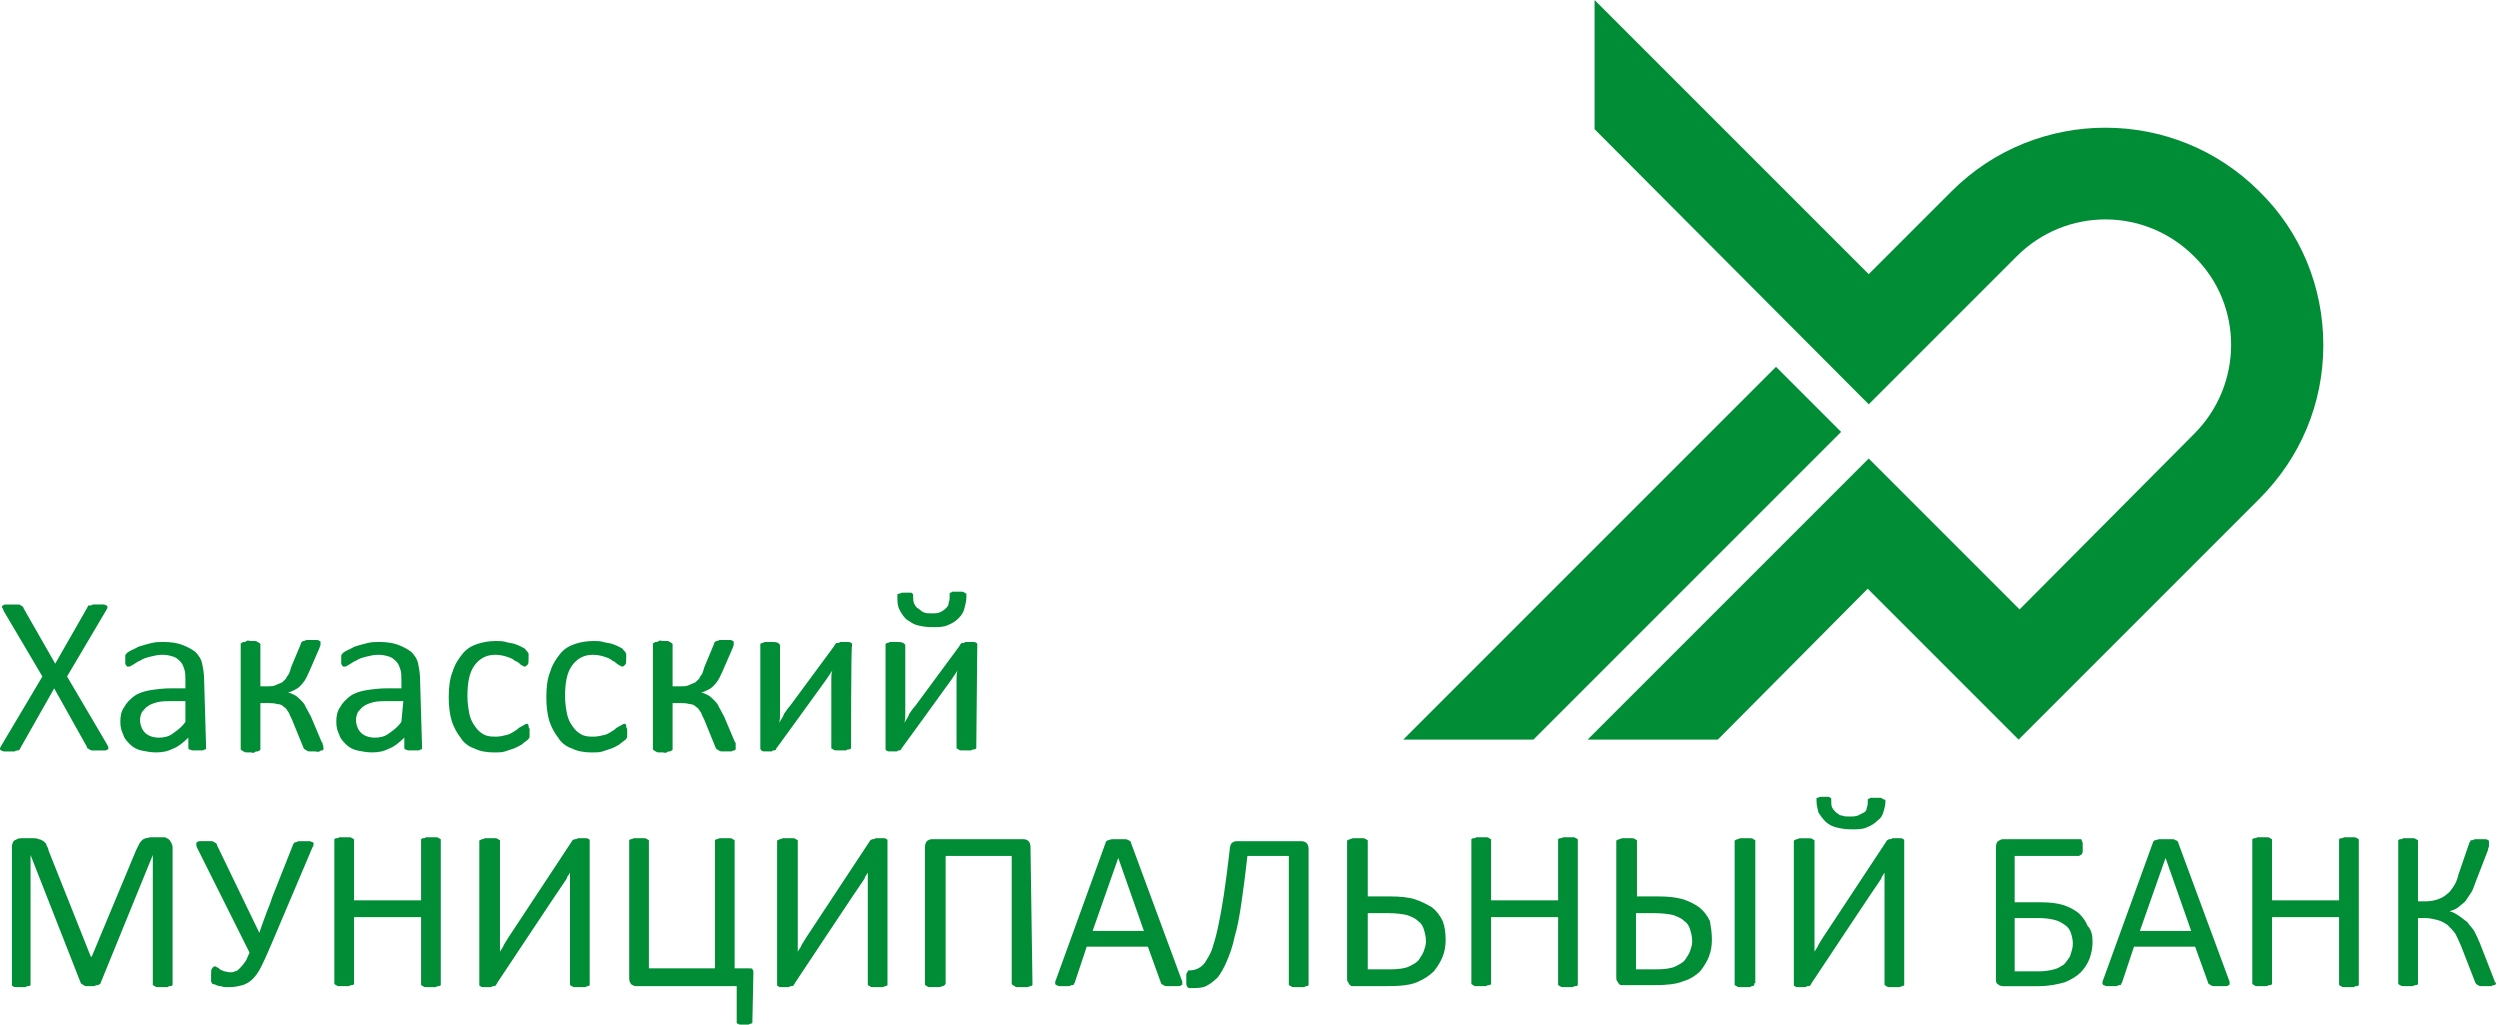
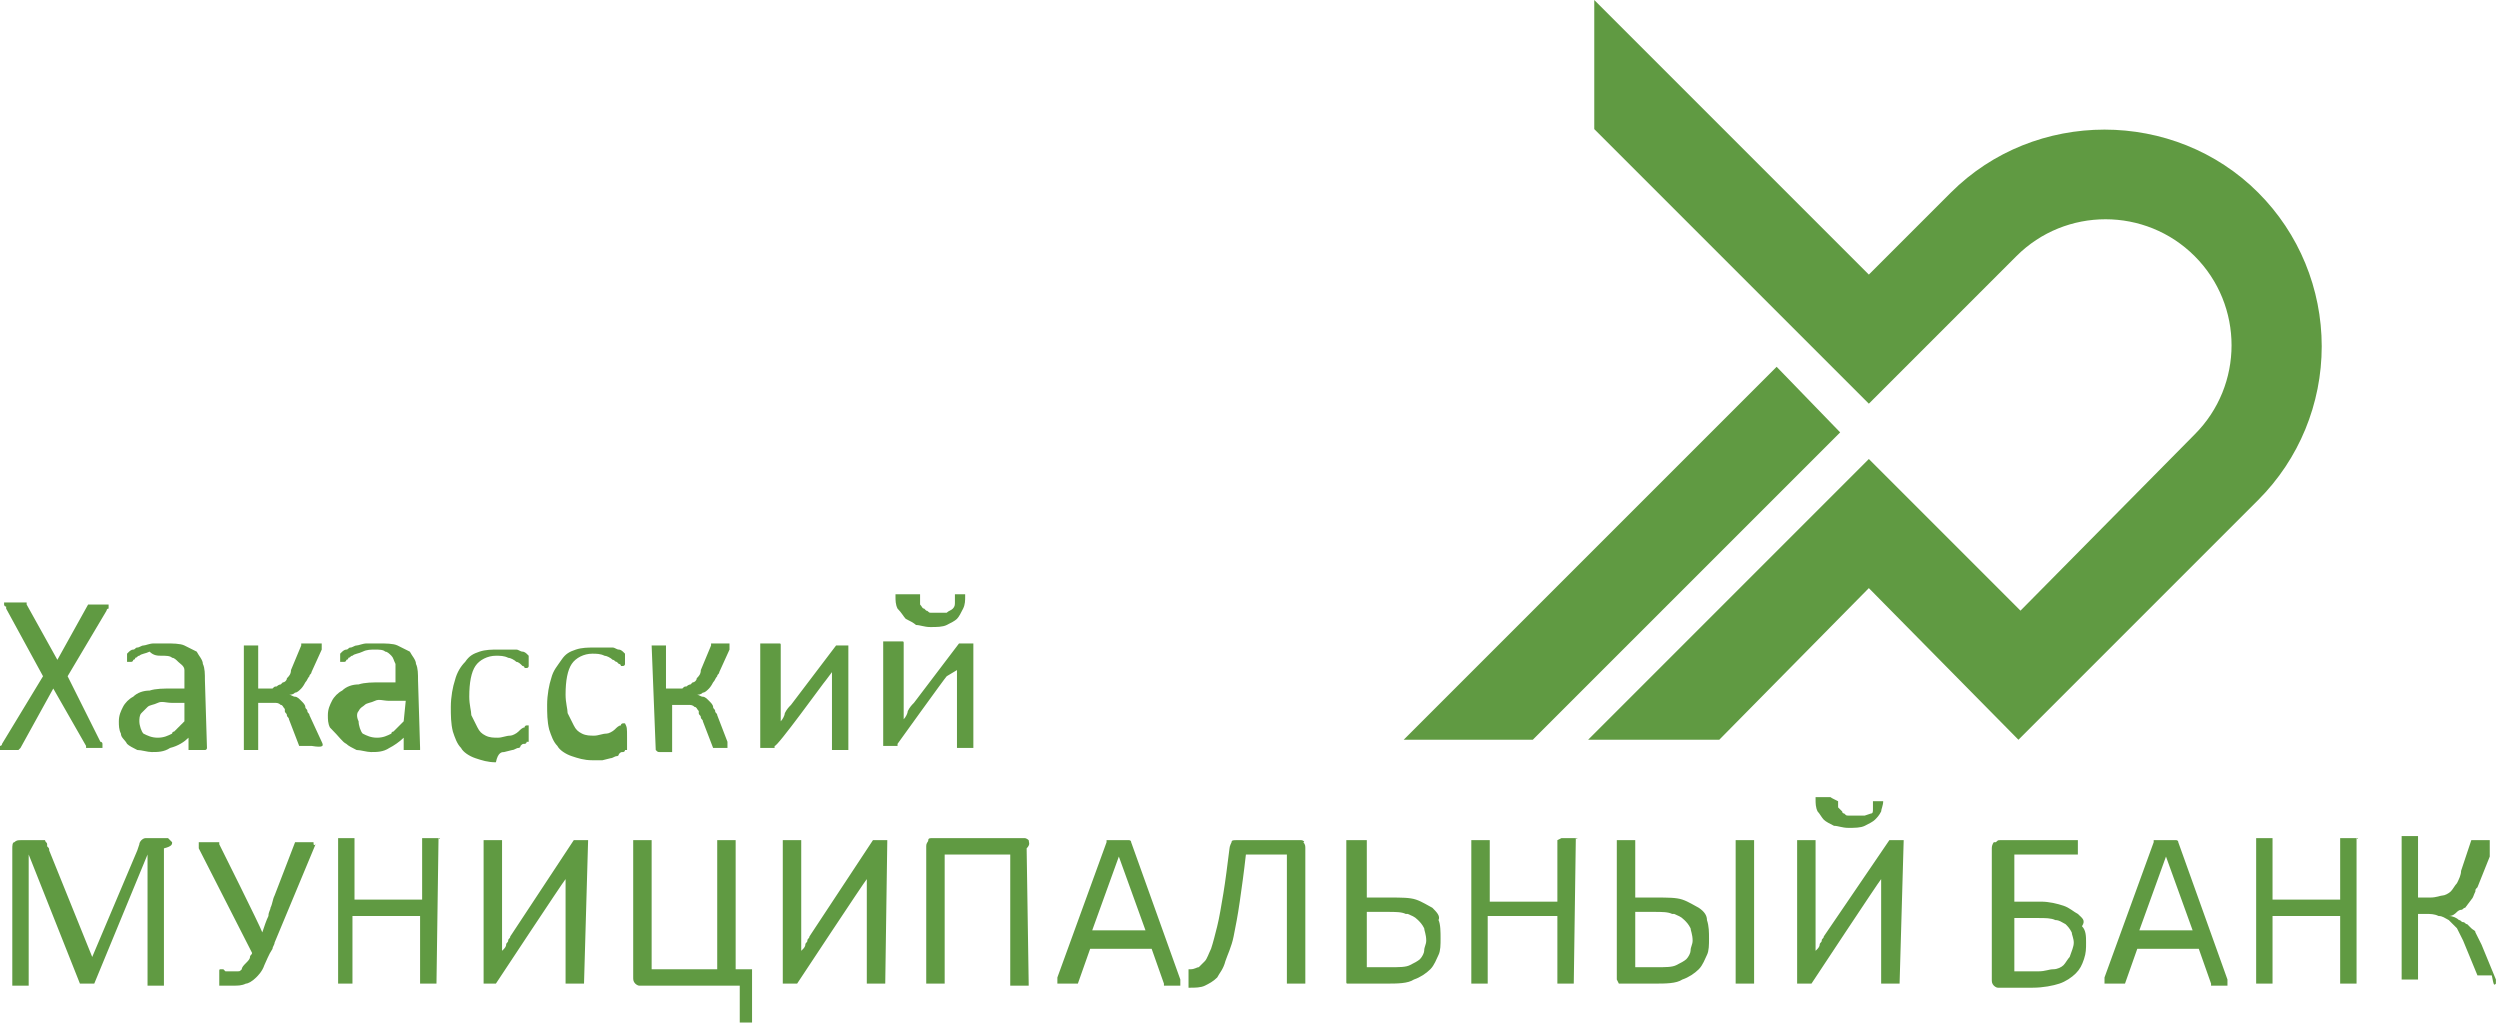
<svg xmlns="http://www.w3.org/2000/svg" viewBox="0 0 122 50">
-   <path fill="#008D36" d="M74.832 36.092 89.846 21.078l-3.176-3.176-18.191 18.191h6.352ZM110.25 24.35c2.022-2.021 3.128-4.668 3.128-7.507 0-2.839-1.106-5.534-3.128-7.507-4.138-4.139-10.875-4.139-15.014 0l-4.042 4.042L77.815 0v6.304L91.194 19.73l7.218-7.218c2.406-2.406 6.256-2.406 8.662 0 2.406 2.358 2.406 6.256 0 8.662l-8.518 8.566-7.363-7.363-13.715 13.715h6.352l7.315-7.363 7.363 7.363L110.25 24.35ZM8.422 48.075v-6.737c0-.056-.017-.096-.03-.129-.01-.023-.018-.043-.018-.063-.024-.024-.036-.048-.048-.072-.012-.024-.024-.048-.048-.072-.048-.048-.096-.096-.144-.096-.048-.048-.096-.048-.144-.048h-.626c-.056 0-.113.017-.159.03-.033.01-.061.018-.081.018-.048 0-.144.048-.192.096-.048.048-.096.096-.144.193l-.144.289-2.166 5.197h-.048l-2.069-5.197c0-.07-.026-.115-.058-.172-.012-.021-.025-.043-.038-.069 0-.073-.056-.119-.104-.158-.015-.012-.029-.023-.04-.035-.026-.013-.048-.026-.069-.038-.057-.033-.101-.059-.172-.059-.048-.048-.192-.048-.289-.048h-.577c-.096 0-.192.048-.289.096-.096.048-.144.193-.144.337v6.737s0 .048.048.048c.048.048.096.048.144.048H1.251c.048-.048.096-.048.144-.048.048 0 .096-.048.096-.048V41.723l2.454 6.256.048.048c.024 0 .036.012.048.024.012.012.024.024.048.024.048.048.096.048.144.048h.385c.048-.048.096-.048.144-.048.048 0 .096-.048.096-.048s.048 0 .048-.048l2.551-6.256V48.075c.024 0 .036.012.048.024.012.012.024.024.048.024.048.048.096.048.144.048h.481c.048-.048.096-.048.144-.048.048 0 .096-.048.096-.048ZM47.065 29.692c.048-.193.096-.385.096-.578v-.144c-.024 0-.036-.012-.048-.024-.012-.012-.024-.024-.048-.024-.048-.048-.096-.048-.144-.048H46.487c-.024 0-.036.012-.048.024-.012.012-.024.024-.048.024 0 0-.048 0-.048.048v.096c0 .144 0 .241-.048.337 0 .144-.048.193-.144.289-.096.096-.193.144-.289.193-.144.048-.241.048-.385.048s-.289 0-.385-.048c-.086-.029-.138-.074-.186-.117-.033-.029-.064-.056-.103-.076-.096-.048-.144-.144-.193-.241-.048-.096-.048-.241-.048-.337v-.096s0-.048-.048-.048c0-.048-.048-.048-.096-.048h-.385c-.024 0-.048.012-.072.024-.024.012-.048.024-.072.024-.048 0-.096 0-.096.048v.096c0 .241 0 .433.096.625.096.193.192.337.337.481.02.013.041.027.062.042.135.092.301.205.467.247.193.048.433.096.722.096.289 0 .578 0 .77-.096.241-.096.385-.193.529-.337.144-.144.241-.289.289-.481Zm.578 6.833v-.048l.048-4.957v-.096s0-.048-.048-.048c-.048-.048-.096-.048-.144-.048h-.385c-.048.048-.096.048-.144.048-.048 0-.096.048-.096.048 0 .024-.012.036-.024.048-.012.012-.024.024-.024.048l-2.166 2.936c-.096.096-.193.241-.289.385-.048.144-.144.289-.241.433.048-.144.048-.289.048-.433v-3.321c0-.07-.026-.089-.059-.113-.012-.009-.025-.018-.038-.031-.096-.048-.192-.048-.385-.048h-.241c-.024 0-.048.012-.072.024-.024.012-.048.024-.072.024-.048 0-.096.048-.096.048v5.149s0 .048.048.048c.048.048.096.048.144.048h.385c0-.048.048-.048.096-.048.048 0 .096-.048.096-.048 0-.02 0-.032.004-.043.005-.014.017-.026.044-.054 0 0 2.31-3.176 2.406-3.321l.289-.433c-.048.144-.048.289-.048.433v3.369c.024 0 .036.012.048.024.012.012.024.024.048.024.048.048.096.048.144.048h.481c.048-.048.096-.048.144-.048.048 0 .096-.048.096-.048Zm-6.112 0v-.048s0-5.005.048-4.957v-.096s0-.048-.048-.048c-.048-.048-.096-.048-.144-.048h-.385c-.048.048-.096.048-.144.048-.048 0-.096.048-.096.048 0 .024-.012.036-.024.048-.012.012-.024.024-.024.048l-2.166 2.936c-.096.096-.193.241-.289.385-.048.144-.144.289-.241.433.048-.144.048-.289.048-.433v-3.321c0-.07-.026-.089-.058-.113-.012-.009-.025-.018-.038-.031-.096-.048-.193-.048-.385-.048h-.241c-.024 0-.048.012-.072.024-.024.012-.048.024-.072.024-.048 0-.096.048-.096.048v5.149s.048 0 .048.048c.048.048.096.048.144.048h.385c0-.048.048-.048.096-.048s.096-.048.096-.048c0-.02 0-.032.004-.043.005-.014.017-.026.044-.054 0 0 2.31-3.176 2.406-3.321l.289-.433c-.048.144-.048.289-.048.433v3.369c.024 0 .036.012.048.024.012.012.024.024.048.024.048.048.096.048.144.048h.481c.048-.048.096-.048.144-.048.048 0 .096-.048.096-.048Zm-5.63.048v-.337s-.048 0-.048-.048l-.529-1.251c-.048-.072-.084-.144-.12-.216-.036-.072-.072-.144-.12-.217-.048-.144-.144-.241-.241-.337-.096-.096-.193-.193-.289-.241l-0-0c-.096-.048-.193-.096-.337-.144.096 0 .193-.048.289-.096.096-.048.193-.096.289-.192v-0c.048-.048.144-.144.241-.289.062-.093.104-.186.152-.293.026-.058.054-.12.088-.189l.481-1.107c0-.024.012-.048.024-.072.012-.024.024-.048.024-.072v-.144s0-.048-.048-.048c-.048-.048-.096-.048-.144-.048h-.481c-.024 0-.048.012-.072.024-.024.012-.048.024-.072.024-.048 0-.096.048-.096.048-.048.048-.048.048-.048.096l-.481 1.155c-.048.193-.096.337-.193.433-.036.107-.098.161-.167.221-.024.021-.049.043-.074.068-.048.024-.108.048-.168.072-.06.024-.12.048-.168.072-.096.048-.241.048-.385.048h-.385v-2.069l-.048-.048c-.024 0-.036-.012-.048-.024-.012-.012-.024-.024-.048-.024-.048-.048-.096-.048-.144-.048h-.193c-.015 0-.034-.004-.054-.009-.048-.011-.105-.024-.138.009-.048.048-.096.048-.144.048-.048 0-.096.048-.096.048-.048 0-.048.048-.048.048v5.149l.048.048c.024 0 .036.012.048.024.012.012.024.024.048.024.048.048.096.048.144.048h.193c.015 0 .034.004.054.009.048.011.105.024.138-.009.048-.048.096-.048.144-.048.048 0 .096-.048.096-.048.048 0 .048-.048.048-.048v-2.262h.385c.144 0 .289 0 .433.048.144 0 .241.048.337.144.079.04.126.112.193.217.015.022.03.047.047.072.024.072.06.144.096.216.036.072.072.144.096.217l.529 1.299.048.048c.024 0 .036.012.048.024.012.012.024.024.048.024.048.048.096.048.144.048h.481c.048-.048.096-.048.144-.048l.048-.048Zm-5.294-.722v-.289c-.048-.048-.048-.096-.048-.144 0-.048-.048-.096-.048-.096h-.048c-.03 0-.059.018-.101.044-.025.016-.055.034-.092.052-.096.048-.193.096-.289.193-.144.096-.289.193-.433.241-.193.048-.385.096-.577.096s-.385 0-.578-.096c-.193-.096-.337-.241-.433-.385-.144-.193-.241-.385-.289-.626-.048-.241-.096-.529-.096-.866 0-.674.096-1.155.337-1.492.241-.337.577-.529 1.01-.529.241 0 .433.048.578.096.144.048.289.096.385.192.086.029.138.074.186.117.033.029.064.056.103.076.037.018.067.037.092.052.041.025.071.044.101.044.048 0 .096-.048.144-.096.048-.048.048-.144.048-.289V31.906c0-.024-.012-.036-.024-.048-.012-.012-.024-.024-.024-.048l-.096-.096c0-.048-.096-.096-.193-.144-.096-.048-.193-.096-.337-.144-.072-.024-.144-.036-.217-.048-.072-.012-.144-.024-.216-.048-.144-.048-.337-.048-.481-.048-.337 0-.626.048-.914.144-.289.096-.529.241-.722.481s-.385.529-.481.866c-.144.337-.193.77-.193 1.251 0 .433.048.818.144 1.155.096.289.241.577.433.818.144.241.385.433.674.529.289.144.626.193.962.193.193 0 .385 0 .529-.048l.433-.144c.101-.034.201-.09.286-.138.037-.021.07-.04.099-.054.056-.056.113-.096.159-.129.033-.023.061-.043.081-.063.018-.018.037-.03.052-.039.025-.016.044-.027.044-.057.048-.048.048-.048.048-.096v-.096Zm-4.764 0v-.289c-.048-.048-.048-.096-.048-.144 0-.048-.048-.096-.048-.096h-.048c-.03 0-.059.018-.101.044-.025.016-.055.034-.092.052-.096.048-.193.096-.289.193h-0c-.144.096-.289.193-.433.241-.192.048-.385.096-.577.096s-.385 0-.578-.096c-.193-.096-.337-.241-.433-.385-.144-.193-.241-.385-.289-.626-.048-.241-.096-.529-.096-.866 0-.674.096-1.155.337-1.492.241-.337.577-.529 1.01-.529.241 0 .433.048.578.096.144.048.289.096.385.192.144.048.241.144.289.193.037.018.067.037.092.052.041.025.071.044.101.044.048 0 .096-.048.144-.096.048-.048.048-.144.048-.289V31.906c0-.024-.012-.036-.024-.048-.012-.012-.024-.024-.024-.048l-.096-.096c0-.048-.096-.096-.193-.144-.096-.048-.193-.096-.337-.144-.072-.024-.144-.036-.217-.048-.072-.012-.144-.024-.216-.048-.144-.048-.337-.048-.481-.048-.337 0-.626.048-.914.144-.289.096-.529.241-.722.481s-.385.529-.481.866c-.144.337-.192.77-.192 1.251 0 .433.048.818.144 1.155.096.289.241.577.433.818.144.241.385.433.674.529.289.144.626.193.962.193.193 0 .385 0 .529-.048l.433-.144c.101-.034.201-.09.286-.138.037-.021.07-.04.099-.054.056-.056.113-.096.159-.129.033-.023.061-.043.081-.063.018-.018.037-.03.052-.039.025-.016.044-.027.044-.057.048-.048.048-.048.048-.096v-.096Zm-6.93-1.636h.77l-.096 1.011c-.161.242-.356.382-.528.507-.033.024-.066.047-.097.071-.193.144-.433.193-.674.193-.289 0-.529-.096-.674-.241-.144-.144-.241-.385-.241-.626 0-.144.048-.289.096-.385.032-.032.059-.064.086-.096.053-.064.107-.128.203-.193.144-.096.289-.144.481-.193.193-.048.433-.048.674-.048Zm1.636 2.358c.048 0 .048-.048.048-.096l-.096-3.272c0-.337-.048-.578-.096-.818-.048-.241-.193-.433-.337-.578-.193-.144-.385-.241-.626-.337-.241-.096-.578-.144-.914-.144-.193 0-.385 0-.577.048-.193.048-.385.096-.529.144-.111.028-.19.071-.264.113-.055.03-.107.059-.169.08-.096.048-.193.096-.241.144-.048.048-.096.096-.096.144v.385c0 .024.012.036.024.048.012.012.024.024.024.048l.048.048h.096c.03 0 .059-.018.101-.044.025-.016.055-.034.092-.052.036-.018.072-.043.11-.069.065-.044.136-.093.227-.124.144-.096.289-.144.481-.192.193-.048.385-.096.626-.096.193 0 .385.048.529.096.144.048.241.144.337.241.096.096.144.241.193.385.048.144.048.337.048.529v.385h-.674c-.385 0-.77.048-1.059.096-.289.048-.578.144-.77.289-.193.144-.385.337-.481.529-.144.193-.193.433-.193.722 0 .241.048.433.144.626.048.193.193.337.337.481.144.144.337.241.529.289h0c.24.048.481.096.722.096.337 0 .578-.048.866-.193.241-.096.481-.289.722-.529v.481c0 .048 0 .096.048.096.024 0 .048.012.072.024.024.012.048.024.072.024h.481c.056 0 .08-.017.099-.03.014-.01.025-.018.045-.018Zm-4.764 0v-.048c0-.048 0-.096-.048-.241v-.048s-.048 0-.048-.048l-.529-1.251c-.048-.072-.084-.144-.12-.216-.036-.072-.072-.144-.12-.217-.048-.144-.144-.241-.241-.337-.096-.096-.193-.193-.289-.241v-0c-.096-.048-.193-.096-.337-.144.096 0 .193-.048.289-.096.096-.048.193-.096.289-.192v-0c.048-.048.144-.144.241-.289.062-.093.104-.186.152-.293.026-.058.054-.12.088-.189l.481-1.107c0-.024.012-.048.024-.072.012-.024.024-.048.024-.072v-.144s0-.048-.048-.048c-.048-.048-.096-.048-.144-.048h-.481c-.024 0-.048.012-.072.024-.024.012-.048.024-.072.024-.048 0-.096.048-.096.048-.048.048-.048.048-.048.096l-.481 1.155c-.048.193-.096.337-.193.433-.036.107-.098.161-.167.221-.024.021-.049.043-.074.068-.048.024-.108.048-.168.072-.06.024-.12.048-.168.072-.096.048-.241.048-.385.048h-.337v-2.069l-.048-.048c-.024 0-.036-.012-.048-.024-.012-.012-.024-.024-.048-.024-.048-.048-.096-.048-.144-.048h-.193c-.015 0-.034-.004-.054-.009-.048-.011-.105-.024-.138.009-.048.048-.096.048-.144.048-.048 0-.096.048-.096.048-.048 0-.048.048-.048.048v5.149l.048.048c.024 0 .036.012.048.024.012.012.024.024.048.024.048.048.096.048.144.048h.193c.015 0 .034.004.054.009.048.011.105.024.138-.009.048-.048.096-.048.144-.048.048 0 .096-.048.096-.048.048 0 .048-.048.048-.048v-2.262h.385c.144 0 .289 0 .433.048.144 0 .241.048.337.144.079.04.126.112.193.217.015.022.03.047.047.072.024.072.06.144.096.216.036.072.072.144.096.217l.529 1.299.048.048c.024 0 .036.012.048.024.012.012.024.024.048.024.048.048.096.048.144.048h.241c.034 0 .068.006.1.012.058.01.109.019.141-.012.048-.048.096-.048.144-.048l.048-.048Zm-7.411-2.358h.674v1.011c-.161.242-.356.382-.528.507-.033.024-.066.047-.097.071-.192.144-.433.193-.674.193-.289 0-.529-.096-.674-.241-.144-.144-.241-.385-.241-.626 0-.144.048-.289.096-.385.032-.032.059-.064.086-.096.053-.064.107-.128.203-.193.144-.096.289-.144.481-.193.192-.048.433-.048.674-.048Zm1.636 2.358c.048 0 .048-.048.048-.096l-.096-3.272c0-.337-.048-.578-.096-.818-.048-.241-.193-.433-.337-.578-.192-.144-.385-.241-.626-.337-.241-.096-.577-.144-.914-.144h-0c-.192 0-.385 0-.577.048-.192.048-.385.096-.529.144-.111.028-.19.071-.264.113-.055.03-.108.059-.169.08h-0c-.096.048-.192.096-.241.144-.048.048-.096.096-.096.144v.385c0 .024.012.036.024.048.012.012.024.024.024.048l.048.048h.096c.03 0 .059-.018.101-.044.025-.016.055-.034.092-.052.036-.018.072-.043.11-.069.065-.044.136-.093.227-.124.144-.096.289-.144.481-.192.192-.048.385-.096.626-.096.192 0 .385.048.529.096.144.048.241.144.337.241.096.096.144.241.192.385.048.144.048.337.048.529v.385h-.674c-.385 0-.77.048-1.059.096-.289.048-.577.144-.77.289-.192.144-.385.337-.481.529-.144.193-.192.433-.192.722 0 .241.048.433.144.626.048.193.192.337.337.481.144.144.337.241.529.289h0c.241.048.481.096.722.096.337 0 .577-.048.866-.193.241-.096.481-.289.722-.529v.481c0 .048 0 .096.048.096.024 0 .048.012.072.024.024.012.048.024.072.024h.481c.056 0 .08-.017.099-.03.014-.01.025-.018.045-.018Zm-4.76-.197c-.016-.025-.034-.055-.052-.092l-1.925-3.272 1.877-3.176c.018-.037.037-.067.052-.092.025-.041.044-.071.044-.101 0-.021 0-.032-.004-.043-.005-.014-.017-.026-.044-.054 0 0-.096-.048-.144-.048h-.529c-.048.048-.096.048-.144.048-.048 0-.096 0-.096.048 0 .024-.012.036-.024.048-.012.012-.024.024-.024.048L2.695 32.387l-1.54-2.695c0-.048-.048-.096-.048-.096-.024 0-.036-.012-.048-.024-.012-.012-.024-.024-.048-.024 0-.048-.096-.048-.144-.048H.289c-.048 0-.096 0-.144.048-.048 0-.048.048-.048.096.03.03.041.059.057.101.01.025.021.055.039.092L2.069 33.013.096 36.333c-.018.037-.037.067-.052.092C.018 36.466 0 36.496 0 36.526c0 .021 0 .032.004.043.005.014.017.026.044.054.024 0 .048.012.072.024.024.012.048.024.072.024h.529c.048-.048.096-.048.144-.048s.096-.048.096-.048c0-.024.012-.036.024-.048.012-.012.024-.024.024-.048l1.636-2.887 1.588 2.839c0 .048.048.096.048.096.024 0 .036.012.048.024.012.012.024.024.048.024.048.048.096.048.144.048h.577c.048 0 .096 0 .144-.048.048 0 .048-.048.048-.096 0-.03-.018-.059-.044-.101Zm99.177 9.052 1.252-3.561 1.251 3.561h-2.503Zm4.38 2.55c0-.048 0-.096-.049-.193l-2.454-6.641c0-.048 0-.048-.048-.096 0 0-.048-.048-.096-.048-.048-.048-.096-.048-.193-.048h-.577c-.057 0-.096.017-.129.03-.024.01-.044.018-.064.018-.048 0-.048 0-.096.048 0 0-.048.048-.048.096l-2.406 6.641c-.048.096-.048.144-.048.193 0 .048 0 .048.048.096.024 0 .048.012.072.024.024.012.048.024.072.024h.481c.024 0 .048-.012.073-.024.024-.012.048-.024.072-.024.048 0 .096 0 .096-.048 0-.024.012-.036.024-.048.012-.012.024-.024.024-.048l.578-1.732h2.983l.626 1.732c0 .048.048.096.048.096.024 0 .036.012.048.024.012.012.024.024.048.024.048.048.096.048.145.048h.577c.048 0 .096 0 .144-.048.049 0 .049-.048.049-.096Zm-7.748-2.454c.048.144.096.337.096.529s-.048.337-.144.626l-.001 0c-.096.144-.192.289-.288.385-.145.096-.289.193-.481.241-.193.048-.433.096-.722.096h-1.203v-2.599h1.203c.337 0 .577.048.77.096.192.048.337.144.481.241.144.096.241.241.289.385Zm.914 1.251c.096-.289.144-.529.144-.818 0-.289-.048-.578-.24-.77-.096-.241-.241-.433-.433-.626-.193-.144-.433-.289-.722-.385-.289-.096-.674-.144-1.107-.144h-1.299V41.771h3.128c.024 0 .036-.012.048-.024.012-.012.024-.024.048-.024 0 0 .048 0 .048-.048.048-.048.048-.096.048-.144v-.385c0-.024-.012-.048-.024-.072-.012-.024-.024-.048-.024-.072 0 0 0-.048-.048-.048h-3.802c-.07 0-.115.026-.172.059-.021.012-.043.025-.069.038-.048.048-.096.144-.096.289v6.4c0 .144 0 .241.096.289.048.048.144.096.241.096h1.732c.529 0 .962-.096 1.299-.193.337-.144.577-.289.77-.481.192-.193.337-.433.433-.674Zm-10.058-7.17c.048-.144.096-.337.096-.529 0-.048-.048-.096-.048-.048-.024 0-.036-.012-.048-.024-.012-.012-.024-.024-.048-.024-.048-.048-.096-.048-.144-.048H91.29c-.024 0-.036.012-.048.024-.012.012-.024.024-.048.024 0 0-.048 0-.048.048v.096c0 .096 0 .193-.048.289 0 .096-.048.193-.144.241l-.289.144c-.144.048-.241.048-.385.048s-.289 0-.385-.048c-.096 0-.15-.043-.203-.086-.027-.021-.053-.043-.086-.059l-0-0c-.096-.096-.144-.144-.192-.24-.048-.096-.048-.193-.048-.289v-.096c0-.048 0-.096-.048-.096 0 0-.048-.048-.096-.048h-.385c-.024 0-.048.012-.072.024-.024.012-.048.024-.072.024 0 0-.048 0-.048.048v.096c0 .193.048.385.096.578.096.144.193.289.337.433.144.144.337.241.529.289.193.048.433.096.722.096.289 0 .578 0 .77-.096.241-.096.385-.193.529-.337.144-.096.241-.241.289-.433Zm1.011 8.47v-7.074s0-.048-.048-.048c-.048-.048-.096-.048-.144-.048h-.385c-.048.048-.096.048-.144.048-.048 0-.096.048-.096.048s-.048 0-.048.048l-3.08 4.668c-.048.072-.084.132-.12.193-.036.06-.072.12-.12.193-.03.091-.079.162-.124.227-.026.038-.051.074-.069.11v-5.438c-.024 0-.036-.012-.048-.024-.012-.012-.024-.024-.048-.024-.048-.048-.096-.048-.144-.048h-.481c-.024 0-.048.012-.072.024-.024.012-.048.024-.072.024-.048 0-.096.048-.096.048-.048 0-.048 0-.048.048V48.075s0 .048.048.048c.048.048.096.048.144.048h.385c.048-.048.096-.048.144-.048.048 0 .096-.048.096-.048 0-.024.012-.036.024-.048.012-.012.024-.024.024-.048 0 0 3.321-5.005 3.369-5.053.024-.024.036-.06.048-.096.012-.036.024-.072.048-.096.024-.024.036-.048.048-.072.012-.024.024-.048.048-.072v5.486c.024 0 .036.012.048.024.012.012.024.024.048.024.048.048.096.048.144.048h.481c.024 0 .048-.012.072-.024.024-.012.048-.024.072-.024.048 0 .096-.048.096-.048Zm-10.443-2.695c.048.144.096.337.096.578 0 .144-.048.289-.096.433-.048.144-.144.289-.241.433-.096.144-.289.241-.481.337-.193.096-.529.144-.963.144h-.962v-2.743h.914c.385 0 .722.048.914.096.023.009.044.018.065.026.202.08.333.132.464.263.144.096.241.241.289.433Zm.914 1.299c.096-.241.144-.529.144-.818 0-.337-.048-.626-.096-.914-.144-.289-.289-.481-.529-.674-.193-.144-.481-.289-.77-.385-.337-.096-.722-.144-1.251-.144h-1.011v-2.743c-.024 0-.036-.012-.048-.024-.012-.012-.024-.024-.048-.024-.048-.048-.096-.048-.144-.048h-.481c-.024 0-.048.012-.072.024-.024.012-.048.024-.072.024-.048 0-.096.048-.096.048-.048 0-.048 0-.048.048v6.641c0 .096 0 .144.048.193.048.096.048.096.096.144 0 0 .048.048.096.048h1.636c.578 0 1.059-.048 1.396-.193.337-.096.626-.289.818-.481.193-.241.337-.481.433-.722Zm2.214 1.396v-.096h.048v-6.978c-.024 0-.036-.012-.048-.024-.012-.012-.024-.024-.048-.024-.048-.048-.096-.048-.144-.048h-.481c-.024 0-.048.012-.072.024-.024.012-.048.024-.072.024-.048 0-.096.048-.096.048-.048 0-.048 0-.048.048V48.075c.024 0 .036.012.048.024.012.012.024.024.048.024.048.048.096.048.144.048h.481c.024 0 .048-.012.072-.024.024-.012.048-.024.072-.024.048 0 .096-.048.096-.048Zm-8.614 0V40.953c-.024 0-.036-.012-.048-.024-.012-.012-.024-.024-.048-.024-.048-.048-.096-.048-.144-.048h-.481c-.048.048-.096.048-.144.048-.048 0-.096.048-.096.048v2.984h-3.272v-2.984c-.024 0-.036-.012-.048-.024-.012-.012-.024-.024-.048-.024-.048-.048-.096-.048-.144-.048h-.481c-.048.048-.096.048-.144.048-.048 0-.096.048-.096.048v7.074c.024 0 .036.012.048.024.012.012.024.024.048.024.02.02.032.032.046.039.019.009.043.009.098.009h.481c.048-.048.096-.048.144-.048.048 0 .096-.048.096-.048V44.755h3.272v3.321c.024 0 .036.012.048.024.012.012.024.024.048.024.048.048.096.048.144.048h.481c.048-.048.096-.048.144-.048.048 0 .096-.048.096-.048Zm-7.507-2.695c.048.144.096.337.096.578 0 .144-.048.289-.096.433-.048.144-.144.289-.241.433-.096.144-.289.241-.481.337-.192.096-.529.144-.962.144h-1.059v-2.743h1.011c.385 0 .722.048.914.096.023.009.044.018.066.026.202.08.333.132.464.263.144.096.241.241.289.433Zm.914 1.299c.096-.241.144-.529.144-.818 0-.337-.048-.674-.144-.914-.144-.289-.289-.481-.529-.674-.241-.144-.529-.289-.818-.385-.289-.096-.722-.144-1.251-.144h-1.059v-2.743c-.024 0-.036-.012-.048-.024-.012-.012-.024-.024-.048-.024-.048-.048-.096-.048-.144-.048h-.481c-.024 0-.048.012-.072.024-.024.012-.048.024-.072.024-.048 0-.096.048-.096.048-.048 0-.048 0-.048.048v6.689c0 .096 0 .144.048.193.048.096.048.096.096.144 0 0 .048.048.096.048H67.709c.626 0 1.107-.048 1.444-.193.337-.144.626-.337.818-.529.193-.241.337-.481.433-.722Zm-6.545 1.396v-6.641c0-.144-.048-.241-.096-.289-.048-.048-.144-.096-.241-.096h-3.176c-.096 0-.193.048-.241.096-.048.048-.096.193-.096.337-.096.818-.193 1.588-.289 2.214-.096.626-.193 1.155-.289 1.588-.096.433-.192.77-.289 1.059-.096.241-.241.481-.337.626-.096.144-.241.241-.337.289-.096.048-.241.096-.385.096h-.096c0 .024-.012.036-.024.048-.012.012-.024.024-.024.048-.048.048-.048.096-.048.144V48.027c0 .024.012.048.024.072.012.024.024.048.024.072.024 0 .036.012.048.024.012.012.024.024.048.024h.096c.241 0 .529 0 .722-.096s.385-.241.577-.433c.144-.193.289-.433.433-.77.144-.337.289-.722.385-1.203.144-.481.241-1.01.337-1.684.096-.674.193-1.395.289-2.262h2.021V48.075c.024 0 .036.012.048.024.012.012.024.024.048.024.048.048.096.048.144.048h.481c.024 0 .048-.012.072-.024.024-.012.048-.024.072-.024.048 0 .096-.048.096-.048Zm-10.539-2.647 1.251-3.561 1.251 3.561h-2.502Zm4.379 2.55c0-.048 0-.096-.048-.193l-2.454-6.641c0-.048 0-.048-.048-.096 0 0-.048-.048-.096-.048-.048-.048-.096-.048-.193-.048h-.577c-.056 0-.096.017-.129.03-.023.01-.043.018-.063.018-.048 0-.096.048-.096.048s-.048.048-.048.096l-2.406 6.641c-.048.096-.048.144-.048.193 0 .048 0 .048.048.096.024 0 .048.012.072.024.024.012.048.024.072.024h.481c.024 0 .048-.012.072-.024.024-.012.048-.024.072-.024.048 0 .096 0 .096-.048 0-.024.012-.036.024-.048.012-.012.024-.024.024-.048l.578-1.732h2.984l.626 1.732c0 .048.048.096.048.096.024 0 .036.012.048.024.012.012.024.024.048.024.048.048.096.048.144.048h.578c.048 0 .096 0 .144-.048.048 0 .048-.048.048-.096Zm-7.315.096v-.096l-.096-6.641c0-.144-.048-.241-.096-.289-.048-.048-.144-.096-.241-.096h-4.476c-.096 0-.193.048-.241.096-.048.048-.096.144-.096.289v6.737c.024 0 .036.012.048.024.012.012.024.024.048.024.048.048.096.048.144.048h.481c.024 0 .048-.012.072-.024.024-.012.048-.024.072-.024.048 0 .096-.048.096-.048.048-.048.048-.048.048-.096V41.771h3.224v6.208c0 .048.048.096.048.096.024 0 .036.012.048.024.012.012.024.024.048.024.048.048.096.048.144.048h.481c.024 0 .048-.012.072-.024.024-.012.048-.024.072-.024.048 0 .096-.048.096-.048Zm-7.074 0v-7.074s0-.048-.048-.048c-.048-.048-.096-.048-.144-.048h-.385c-.048.048-.096.048-.144.048-.048 0-.096.048-.096.048s-.048 0-.048.048l-3.08 4.668c-.048.072-.084.132-.12.193-.036.06-.072.12-.12.193-.03.091-.079.162-.124.227-.026.038-.051.074-.069.11v-5.438c-.024 0-.036-.012-.048-.024-.012-.012-.024-.024-.048-.024-.048-.048-.096-.048-.144-.048h-.481c-.024 0-.048.012-.072.024-.024.012-.048.024-.072.024-.048 0-.096.048-.096.048-.048 0-.048 0-.048.048V48.075s0 .048.048.048c.048.048.096.048.144.048h.385c.048-.048.096-.048.144-.048.048 0 .096-.048.096-.048 0-.024.012-.036.024-.048.012-.012.024-.024.024-.048 0 0 3.321-5.005 3.369-5.053.024-.024.036-.06.048-.096.012-.036.024-.072.048-.096.024-.024.036-.048.048-.072.012-.024.024-.048.048-.072v5.486c.024 0 .036.012.048.024.012.012.024.024.048.024.048.048.096.048.144.048h.481c.024 0 .048-.012.072-.024.024-.012.048-.024.072-.024.048 0 .096-.048.096-.048Zm-6.593 1.829v-.048l.048-2.358c0-.096 0-.144-.048-.193 0-.048-.048-.048-.144-.048h-.722v-6.256c-.024 0-.036-.012-.048-.024-.012-.012-.024-.024-.048-.024-.048-.048-.096-.048-.144-.048h-.481c-.024 0-.048.012-.072.024-.024.012-.048.024-.072.024-.048 0-.096.048-.096.048v6.256h-3.224v-6.256c-.024 0-.036-.012-.048-.024-.012-.012-.024-.024-.048-.024-.048-.048-.096-.048-.144-.048h-.481c-.024 0-.048.012-.072.024-.024.012-.048.024-.072.024-.048 0-.096.048-.096.048v6.737c0 .144.048.241.096.289.048.048.144.096.241.096h4.909v1.781s0 .048.048.048c.048.048.096.048.144.048h.385c.066-.033.087-.043.108-.047.01-.002.021-.002.036-.002l.048-.048Zm-7.94-1.829v-7.074s0-.048-.048-.048c-.048-.048-.096-.048-.144-.048h-.385c-.048.048-.096.048-.144.048-.048 0-.096.048-.096.048s-.048 0-.048.048l-3.08 4.668c-.048.072-.084.132-.12.193-.036.06-.072.12-.12.193-.03.091-.079.162-.124.227-.026.038-.051.074-.069.11v-5.438c-.024 0-.036-.012-.048-.024-.012-.012-.024-.024-.048-.024-.048-.048-.096-.048-.144-.048h-.481c-.024 0-.048.012-.072.024-.024.012-.048.024-.072.024-.048 0-.096.048-.096.048-.048 0-.048 0-.048.048V48.075s0 .048.048.048c.048.048.096.048.144.048h.385c.048-.048.096-.048.144-.048.048 0 .096-.048.096-.048 0-.024.012-.036.024-.048.012-.012.024-.024.024-.048 0 0 3.321-5.005 3.369-5.053.024-.024.036-.06.048-.096.012-.036.024-.072.048-.096.024-.024.036-.048.048-.072.012-.024.024-.048.048-.072v5.486c.024 0 .036.012.048.024.012.012.024.024.048.024.048.048.096.048.144.048h.481c.024 0 .048-.012.072-.024.024-.012.048-.024.072-.024.048 0 .096-.048.096-.048Zm-7.267 0V40.953c-.024 0-.036-.012-.048-.024-.012-.012-.024-.024-.048-.024-.048-.048-.096-.048-.144-.048h-.481c-.048.048-.096.048-.144.048-.048 0-.096.048-.096.048v2.984h-3.272v-2.984c-.024 0-.036-.012-.048-.024-.012-.012-.024-.024-.048-.024-.048-.048-.096-.048-.144-.048h-.481c-.048.048-.096.048-.144.048-.048 0-.096.048-.096.048v7.074c.024 0 .036.012.048.024.012.012.024.024.048.024.021.02.032.032.046.039.019.009.043.009.098.009h.481c.048-.048.096-.048.144-.048.048 0 .096-.048.096-.048V44.755h3.272v3.321c.024 0 .036.012.048.024.012.012.024.024.048.024.048.048.096.048.144.048h.481c.048-.048.096-.048.144-.048.048 0 .096-.048.096-.048Zm-8.392-1.714c.036-.083.074-.169.115-.259l2.021-4.764c.048-.048.048-.096.048-.144 0-.048 0-.096-.048-.096-.024 0-.048-.012-.072-.024-.024-.012-.048-.024-.072-.024h-.529c-.024 0-.048.012-.072.024-.024.012-.048.024-.072.024-.048 0-.096.048-.096.048 0 .024-.012.036-.024.048-.012.012-.024.024-.024.048l-1.011 2.55c-.056.197-.129.377-.199.55-.05.124-.098.244-.138.364-.096.241-.193.529-.289.818-.144-.289-2.069-4.283-2.069-4.283 0-.048 0-.048-.048-.096-.024 0-.036-.012-.048-.024-.012-.012-.024-.024-.048-.024-.048-.048-.096-.048-.144-.048h-.529c-.048 0-.096 0-.144.048-.048 0-.048.048-.048.096 0 .048 0 .096.048.193l2.551 5.101c-.034.068-.062.136-.088.2-.048.117-.09.219-.152.281-.096.144-.193.241-.241.289h-0c-.096.096-.144.144-.241.144-.048.048-.144.048-.241.048-.048 0-.096-.012-.144-.024-.048-.012-.096-.024-.144-.024-.024-.024-.06-.036-.096-.048-.036-.012-.072-.024-.096-.048-.048-.048-.096-.096-.144-.096-.048-.048-.048-.048-.096-.048-.07 0-.089.026-.113.059-.009.012-.018.025-.031.038-.048.048-.048.144-.048.289v.337c0 .048.048.096.048.096s0 .048.048.048.096 0 .144.048c.02 0 .04.008.063.018.033.014.073.03.129.03.048 0 .084.012.12.024.036.012.072.024.12.024h.241c.241 0 .433-.048.626-.096.144-.048.337-.144.481-.289.144-.144.289-.337.433-.626.114-.228.229-.487.367-.8Zm108.585 1.714c.048 0 .096-.048.096-.048v-.096s0-.048-.048.048c0-.048 0-.096-.048-.193l-.674-1.732c-.096-.24-.193-.433-.289-.625v-0c-.048-.072-.108-.144-.168-.216-.06-.072-.121-.144-.169-.217-.072-.048-.132-.096-.192-.144-.06-.048-.121-.096-.193-.144-.144-.096-.289-.193-.481-.241.192-.048.289-.096.433-.193.048-.048.108-.096.169-.144.06-.048.12-.096.168-.144l.289-.433c.065-.098.108-.218.159-.361.025-.067.05-.14.081-.217l.578-1.492c0-.056.016-.096.03-.129.01-.023.018-.043.018-.063V41.049s0-.048-.048-.048c-.048-.048-.096-.048-.145-.048h-.481c-.024 0-.048.012-.072.024-.024.012-.048.024-.072.024-.048 0-.096 0-.096.048 0 .024-.012.036-.024.048-.012.012-.025.024-.025.048l-.529 1.54c-.048.241-.144.433-.24.578-.097.144-.193.289-.337.385-.097.096-.289.193-.433.241-.145.048-.337.096-.578.096h-.385v-2.984c-.024 0-.036-.012-.048-.024-.012-.012-.024-.024-.048-.024-.048-.048-.096-.048-.145-.048h-.481c-.048.048-.096.048-.144.048-.048 0-.096.048-.096.048v7.026c.024 0 .036.012.048.024.012.012.024.024.048.024.048.048.096.048.144.048h.481c.049-.048.097-.048.145-.048.048 0 .096-.048.096-.048v-3.224h.385c.193 0 .385.048.578.096.192.048.336.144.481.241.144.144.289.289.385.433v0c.096.192.192.385.288.625l.674 1.732c0 .024.012.036.024.048.012.012.024.024.024.048.024 0 .036.012.048.024.012.012.025.024.049.024.048.048.096.048.144.048h.481c.024 0 .048-.012.072-.024.024-.012.048-.024.073-.024Zm-6.69.048c.049 0 .097-.048.097-.048V40.953c-.024 0-.036-.012-.048-.024-.012-.012-.025-.024-.049-.024-.048-.048-.096-.048-.144-.048h-.481c-.048.048-.096.048-.145.048-.048 0-.096.048-.096.048v2.984h-3.272v-2.984c-.024 0-.036-.012-.048-.024-.012-.012-.024-.024-.048-.024-.049-.048-.097-.048-.145-.048h-.481c-.048.048-.096.048-.144.048-.048 0-.097.048-.097.048v7.074c.024 0 .036.012.049.024.012.012.024.024.048.024.02.02.032.032.046.039.019.009.043.009.098.009h.481c.048-.048.096-.048.145-.048.048 0 .096-.048.096-.048V44.755h3.272v3.321c.024 0 .036.012.048.024.012.012.024.024.048.024.049.048.097.048.145.048h.481c.048-.048.096-.048.144-.048Z" />
+   <g fill="#609a42">
+     <path d="M8.4 41.1c-.1 0-.1 0 0 0l-.1-.1-.1-.1H7.1s-.1 0-.2.1c0 0-.1.1-.1.2l-.1.3-2.2 5.2-2.1-5.2c0-.1 0-.1-.1-.2v-.1c0-.1-.1-.1-.1-.2H1c-.1 0-.2 0-.3.1-.1 0-.1.2-.1.3v6.7H1.4v-6.4L3.9 48h.7l2.6-6.3v6.4H8v-6.7c.4-.1.4-.2.4-.3 0 .1 0 .1 0 0zM92.9 41h-.7L89 45.7c0 .1-.1.1-.1.2s-.1.1-.1.2-.1.2-.1.2l-.1.1V41H87.7v7h.7s3.3-5 3.4-5.1v-.4V48H92.7l.2-7zM85.6 41H84.7v7H85.6v-7zM76.9 40.9h-.7l-.2.1v3h-3.3v-3H71.8v7H72.6v-3.3H76V48H76.8l.1-7.1c.1.1.1 0 0 0zM63.5 41h-3.2c-.1 0-.2 0-.2.1 0 0-.1.2-.1.3-.1.8-.2 1.6-.3 2.2-.1.6-.2 1.2-.3 1.6-.1.4-.2.8-.3 1.1-.1.2-.2.5-.3.6l-.3.3c-.1 0-.2.1-.4.1H58V48.2h.1c.2 0 .5 0 .7-.1s.4-.2.6-.4c.1-.2.3-.4.4-.8.1-.3.3-.7.4-1.2.1-.5.2-1 .3-1.7.1-.7.2-1.4.3-2.3h2V48H63.7v-6.6c0-.1 0-.2-.1-.3.1 0 0-.1-.1-.1zM50.2 41s-.1-.1-.2-.1h-4.5c-.1 0-.2 0-.2.1s-.1.1-.1.3V48H46.1v-6.3h3.2V48.1H50.2V48l-.1-6.6c.2-.2.1-.3.1-.4zM43.3 41h-.7l-3.1 4.7c0 .1-.1.1-.1.2s-.1.1-.1.2-.1.2-.1.2l-.1.1V41H38.2v7h.7s3.3-5 3.4-5.1v-.4V48H43.2l.1-7zM36.6 47.3h-.7V41H35v6.3h-3.2V41H30.9v6.7c0 .1 0 .2.1.3 0 0 .1.1.2.1h4.9v1.8h.6v-2.6h-.1zM28.7 41H28l-3.1 4.7c0 .1-.1.1-.1.2s-.1.1-.1.2-.1.2-.1.2l-.1.1V41H23.6v7h.6s3.3-5 3.4-5.1v-.4V48H28.5l.2-7c.1 0 .1 0 0 0zM21.4 40.9H20.6v3h-3.3v-3H16.5V48h.7v-3.3h3.3V48H21.3l.1-7.1c.1.1.1 0 0 0 .1 0 0 0 0 0zM15.3 41.1c-.1 0-.1 0 0 0H14.4l-1 2.6c-.1.2-.1.4-.2.6 0 .1-.1.2-.1.4-.1.2-.2.5-.3.8-.1-.3-2.1-4.3-2.1-4.3v-.1h-1V41.4l2.6 5.1c0 .1-.1.1-.1.2s-.1.2-.2.3c-.1.1-.2.2-.2.3-.1.1-.1.1-.2.1H11l-.1-.1h-.1c-.1 0-.1 0-.1.1v.7h.7c.2 0 .4 0 .6-.1.1 0 .3-.1.5-.3.1-.1.3-.3.4-.6.1-.2.2-.5.4-.8 0-.1.1-.2.1-.3l2-4.8c-.1.1-.1 0-.1-.1zM121.8 48v-.2l-.7-1.7-.3-.6c0-.1-.1-.1-.2-.2l-.2-.2c-.1 0-.1-.1-.2-.1s-.1-.1-.2-.1c-.1-.1-.3-.2-.5-.2.2 0 .3-.1.4-.2 0 0 .1-.1.2-.1s.1-.1.2-.1l.3-.4c.1-.1.1-.2.2-.4 0-.1 0-.1.1-.2l.6-1.5V41H120.6l-.5 1.5c0 .2-.1.4-.2.6-.1.1-.2.3-.3.4-.1.1-.3.2-.4.2-.1 0-.3.1-.6.1h-.6v-3H117.2v7H118v-3.2h.4c.2 0 .4 0 .6.1.2 0 .3.1.5.2l.4.4.3.6.7 1.7h.7c.1.5.1.5.2.4 0 .1 0 0 0 0 0-.1 0-.1 0 0zM115 40.9H114.2v3h-3.3v-3H110.1V48H110.9v-3.3h3.3V48H115v-7.1c.1.1.1 0 0 0 .1 0 0 0 0 0zM46.7 32.7v3.8H47.5v-5.1h-.7l-2.2 2.9c-.1.1-.2.2-.3.4 0 .1-.1.3-.2.4V31.4c0-.1 0-.1-.1-.1h-.9v5.1h.7v-.1s2.3-3.2 2.4-3.3l.5-.3zM40.3 33.2l.3-.4v3.8H41.4v-5.1h-.6l-2.2 2.9c-.1.1-.2.2-.3.4 0 .1-.1.3-.2.4V31.5c0-.1 0-.1-.1-.1h-.9v5.1h.7v-.1c.1.1 2.4-3.1 2.5-3.2zM32 36.6c0 .1 0 .1 0 0 .1.1.1.1.2.1h.6v-2.3h.8c.1 0 .2 0 .3.1.1 0 .1.1.2.2v.1c0 .1.1.1.1.2s.1.1.1.2l.5 1.3h.7v-.3l-.5-1.3c0-.1-.1-.1-.1-.2s-.1-.1-.1-.2-.1-.2-.2-.3c-.1-.1-.2-.2-.3-.2-.1 0-.2-.1-.3-.1.1 0 .2 0 .3-.1.1 0 .2-.1.3-.2 0 0 .1-.1.2-.3.1-.1.1-.2.2-.3 0-.1.1-.1.1-.2l.5-1.1V31.4H34.7v.1l-.5 1.2c0 .2-.1.3-.2.4 0 .1-.1.2-.2.2l-.1.1s-.1 0-.2.1c-.1 0-.1 0-.2.1h-.8v-2.1h-.7l.2 5.1c-.1 0-.1 0 0 0zM30.5 35.3h-.1s-.1 0-.1.1c-.1 0-.2.1-.3.2-.1.1-.3.2-.4.2-.2 0-.4.1-.6.1s-.4 0-.6-.1c-.2-.1-.3-.2-.4-.4l-.3-.6c0-.2-.1-.5-.1-.9 0-.7.1-1.2.3-1.5.2-.3.6-.5 1-.5.2 0 .4 0 .6.1.1 0 .3.1.4.2.1 0 .1.1.2.1l.1.1s.1 0 .1.1h.1s.1 0 .1-.1v-.5l-.1-.1s-.1-.1-.2-.1-.2-.1-.3-.1H29c-.3 0-.6 0-.9.1-.3.1-.5.2-.7.5s-.4.5-.5.9c-.1.3-.2.8-.2 1.3 0 .4 0 .8.1 1.2.1.3.2.6.4.8.1.2.4.4.7.5.3.1.6.2 1 .2h.5l.4-.1c.1 0 .2-.1.3-.1 0 0 .1 0 .1-.1.1-.1.1-.1.2-.1 0 0 .1 0 .1-.1h.1V36c0-.5 0-.5-.1-.7.1.1 0 0 0 0zM24.6 36.7l.4-.1c.1 0 .2-.1.3-.1 0 0 .1 0 .1-.1.1-.1.1-.1.2-.1 0 0 .1 0 .1-.1h.1v-.8h-.1s-.1 0-.1.1c-.1 0-.2.1-.3.2-.1.1-.3.2-.4.2-.2 0-.4.1-.6.1s-.4 0-.6-.1c-.2-.1-.3-.2-.4-.4l-.3-.6c0-.2-.1-.5-.1-.9 0-.7.1-1.2.3-1.5.2-.3.6-.5 1-.5.2 0 .4 0 .6.1.1 0 .3.1.4.2.1 0 .2.1.3.2 0 0 .1 0 .1.1h.1s.1 0 .1-.1V32l-.1-.1s-.1-.1-.2-.1-.2-.1-.3-.1h-.9c-.3 0-.6 0-.9.1-.3.1-.5.2-.7.5-.2.2-.4.5-.5.9-.1.3-.2.8-.2 1.3 0 .4 0 .8.1 1.2.1.3.2.6.4.8.1.2.4.4.7.5.3.1.6.2 1 .2.1-.5.3-.5.4-.5zM15.7 36.2l-.6-1.3c0-.1-.1-.1-.1-.2s-.1-.1-.1-.2-.1-.2-.2-.3c-.1-.1-.2-.2-.3-.2-.1 0-.2-.1-.3-.1.1 0 .2 0 .3-.1.1 0 .2-.1.3-.2 0 0 .1-.1.2-.3.1-.1.1-.2.2-.3 0-.1.1-.1.1-.2l.5-1.1V31.4H14.7v.1l-.5 1.2c0 .2-.1.3-.2.4 0 .1-.1.2-.2.2l-.1.1s-.1 0-.2.1c-.1 0-.1 0-.2.1h-.7v-2.1h-.7v5.1h.7v-2.3h.8c.1 0 .2 0 .3.1.1 0 .1.1.2.2v.1c0 .1.1.1.1.2s.1.1.1.2l.5 1.3h.6c.6.1.6 0 .5-.2zM.9 36.6s.1 0 0 0l.1-.1 1.6-2.9 1.6 2.8v.1H5v-.2s0-.1-.1-.1L3.3 33l1.9-3.2s0-.1.1-.1v-.2H4.3l-1.5 2.7-1.5-2.7v-.1H.2v.1s0 .1.1.1v.1L2.1 33l-2 3.3s0 .1-.1.1v.2H.9zM89.8 21.1l-3.1-3.2-18.2 18.2h6.3z" />
+     <path d="m98.5 36.1 11.7-11.7c2-2 3.1-4.7 3.1-7.5s-1.1-5.5-3.1-7.5c-4.1-4.1-10.9-4.1-15 0l-4 4L77.8 0v6.3l13.4 13.4 7.2-7.2c2.4-2.4 6.3-2.4 8.7 0 2.4 2.4 2.4 6.3 0 8.7l-8.5 8.6-7.4-7.4-13.7 13.7h6.4l7.3-7.4 7.3 7.4zM44.2 30.2s.1 0 0 0c.2.1.4.2.5.3.2 0 .4.1.7.1.3 0 .6 0 .8-.1.2-.1.4-.2.5-.3.1-.1.2-.3.3-.5s.1-.4.1-.6V29h-.5v.4c0 .1 0 .2-.1.3-.1.1-.2.1-.3.2h-.8c-.1 0-.1-.1-.2-.1l-.1-.1c-.1 0-.1-.1-.2-.2V29H43.7v.1c0 .2 0 .4.1.6.2.2.3.4.4.5zM16.9 36.3c.1.1.3.2.5.3.2 0 .5.1.7.1.3 0 .6 0 .9-.2.2-.1.5-.3.7-.5v.6H20.5v-.1l-.1-3.3c0-.3 0-.6-.1-.8 0-.2-.2-.4-.3-.6l-.6-.3c-.2-.1-.6-.1-.9-.1h-.6c-.2 0-.4.1-.5.1-.1 0-.2.1-.3.1-.1 0-.1.1-.2.1s-.2.1-.2.1l-.1.1v.4h.2s.1 0 .1-.1c0 0 .1 0 .1-.1.1 0 .1-.1.2-.1.1-.1.3-.1.5-.2s.4-.1.6-.1c.2 0 .4 0 .5.1.1 0 .2.1.3.2s.1.2.2.4v.9h-.7c-.4 0-.8 0-1.1.1-.3 0-.6.1-.8.3-.2.1-.4.3-.5.5-.1.2-.2.4-.2.7 0 .2 0 .4.1.6.5.5.6.7.8.8zm.6-1.6c.1-.2.2-.2.3-.3.1-.1.3-.1.5-.2s.4 0 .7 0h.8l-.1 1-.5.5s-.1 0-.1.1c-.2.1-.4.2-.7.2-.3 0-.5-.1-.7-.2-.1-.1-.2-.4-.2-.6-.1-.2-.1-.4 0-.5zM10 36.6c.1 0 .1-.1.1-.1l-.1-3.3c0-.3 0-.6-.1-.8 0-.2-.2-.4-.3-.6l-.6-.3c-.2-.1-.6-.1-.9-.1h-.6c-.2 0-.4.1-.5.1-.1 0-.2.1-.3.1-.1 0-.1.1-.2.1s-.2.1-.2.1l-.1.1v.4h.2s.1 0 .1-.1c0 0 .1 0 .1-.1.1 0 .1-.1.2-.1.1-.1.3-.1.5-.2.2.2.4.2.6.2.2 0 .4 0 .5.1.1 0 .2.1.3.2s.3.2.3.4v.9h-.6c-.4 0-.8 0-1.1.1-.3 0-.6.1-.8.3-.2.1-.4.3-.5.5-.1.2-.2.4-.2.7 0 .2 0 .4.1.6 0 .2.2.3.3.5.1.1.3.2.5.3.2 0 .5.1.7.1.3 0 .6 0 .9-.2.4-.1.7-.3.9-.5v.6h.8c-.1 0-.1 0 0 0zm-1-1.4-.5.5s-.1 0-.1.1c-.2.1-.4.2-.7.2-.3 0-.5-.1-.7-.2-.1-.1-.2-.4-.2-.6 0-.1 0-.3.1-.4l.1-.1.2-.2c.1-.1.3-.1.5-.2s.4 0 .7 0H9v.9zM106.3 41.1c0-.1-.1-.1-.1-.1h-1.1v.1l-2.4 6.6V48H103.7l.6-1.7h3l.6 1.7v.1H108.7V47.8l-2.4-6.7zm-1.9 4.3 1.3-3.6 1.3 3.6h-2.6zM101.4 44.6c-.2-.1-.4-.3-.7-.4s-.7-.2-1.1-.2h-1.3v-2.3h3.1V41h-3.8c-.1 0-.1 0-.2.1h-.1s-.1.1-.1.3v6.4c0 .1 0 .2.1.3 0 0 .1.1.2.1h1.7c.5 0 1-.1 1.3-.2.3-.1.6-.3.8-.5.2-.2.3-.4.4-.7.1-.3.1-.5.1-.8 0-.3 0-.6-.2-.8.2-.3 0-.4-.2-.6zm-.4 2.1c-.1.1-.2.3-.3.4-.1.1-.3.2-.5.2s-.4.1-.7.1h-1.2v-2.6h1.2c.3 0 .6 0 .8.1.2 0 .3.1.5.2.1.1.2.2.3.4 0 .1.1.3.1.5s-.1.4-.2.7zM89.3 38.9h-.7v.1c0 .2 0 .4.1.6.1.1.2.3.3.4.1.1.3.2.5.3.2 0 .4.1.7.1.3 0 .6 0 .8-.1.2-.1.4-.2.5-.3.1-.1.2-.2.3-.4 0-.1.1-.3.1-.5 0 0 0-.1 0 0h-.5v.4c0 .1 0 .2-.1.2l-.3.1h-.8c-.1 0-.1 0-.2-.1 0 0-.1 0-.1-.1l-.2-.2v-.3l-.4-.2c.1.1.1 0 0 0zM82.9 44.3c-.2-.1-.5-.3-.8-.4-.3-.1-.7-.1-1.3-.1h-1V41H78.9v6.8l.1.2H80.7c.6 0 1.1 0 1.4-.2.3-.1.6-.3.8-.5.2-.2.3-.5.4-.7.1-.2.1-.5.1-.8 0-.3 0-.6-.1-.9 0-.2-.1-.4-.4-.6zm-.4 2.1c0 .1-.1.3-.2.4-.1.1-.3.2-.5.3s-.5.1-1 .1h-1v-2.7h.9c.4 0 .7 0 .9.1h.1c.2.1.3.1.5.3.1.1.2.2.3.4 0 .1.1.3.1.6 0 .2-.1.3-.1.5zM69.9 44.3c-.2-.1-.5-.3-.8-.4-.3-.1-.7-.1-1.3-.1h-1.1V41H65.7v6.9c0 .1 0 .1.1.1h1.8c.6 0 1.1 0 1.4-.2.3-.1.6-.3.8-.5.2-.2.3-.5.4-.7.1-.2.1-.5.1-.8 0-.3 0-.7-.1-.9.1-.2-.1-.4-.3-.6zm-.4 2.1c0 .1-.1.3-.2.4-.1.1-.3.2-.5.3-.2.1-.5.1-1 .1h-1.1v-2.7h1c.4 0 .7 0 .9.1h.1c.2.1.3.1.5.3.1.1.2.2.3.4 0 .1.1.3.1.6 0 .2-.1.3-.1.5zM55.2 41.1c0-.1-.1-.1-.1-.1H54v.1l-2.4 6.6V48H52.6l.6-1.7h3l.6 1.7v.1H57.6V47.8l-2.4-6.7zm-1.9 4.3 1.3-3.6 1.3 3.6h-2.6z" />
+   </g>
</svg>
